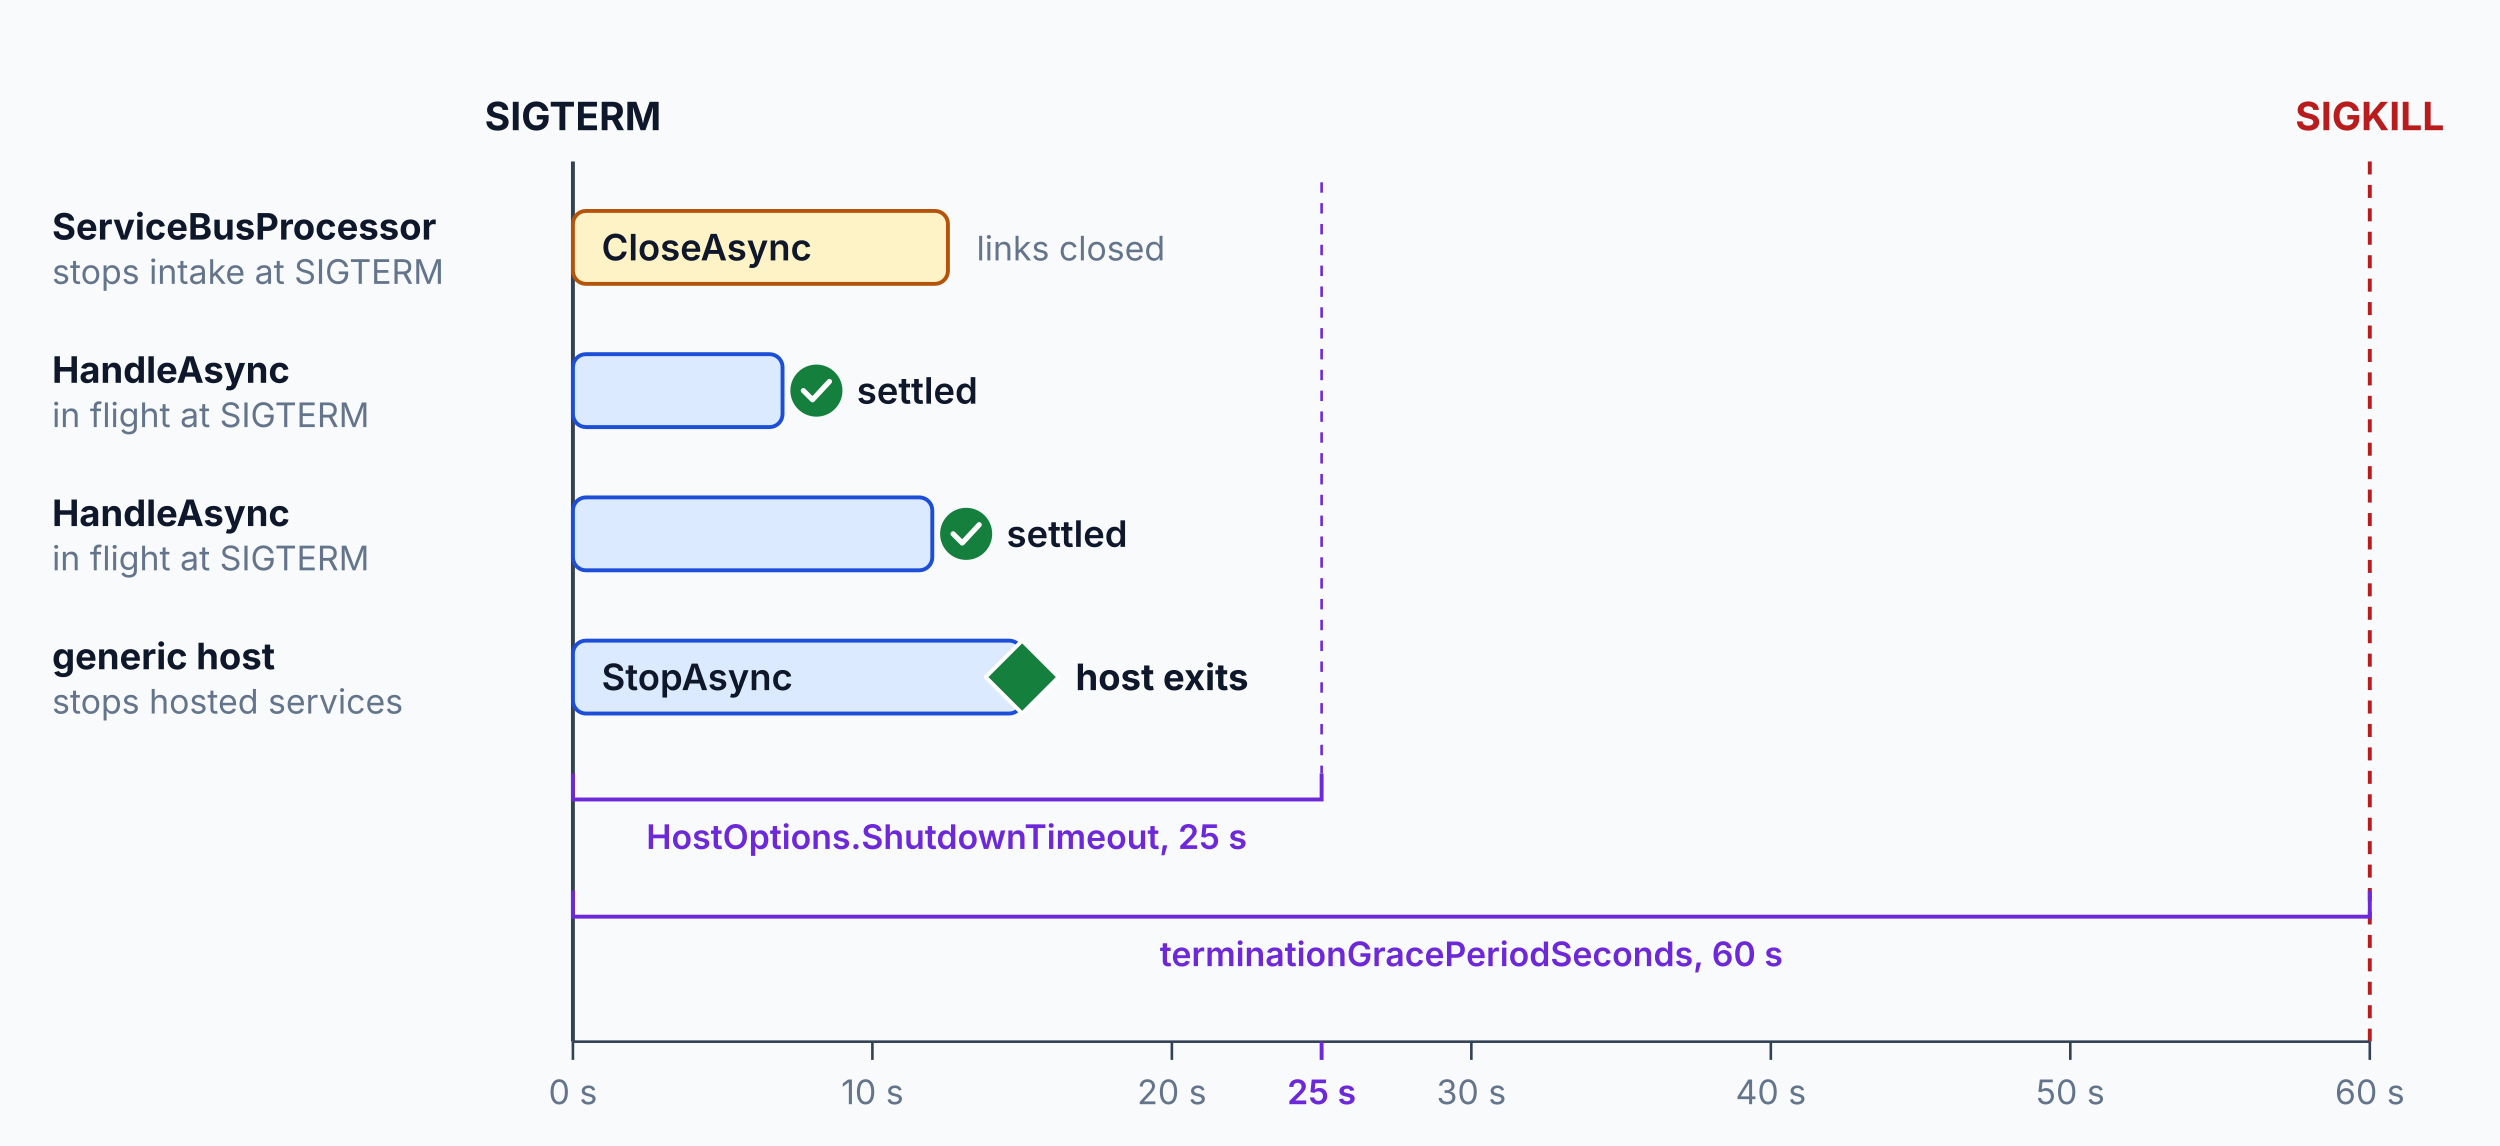
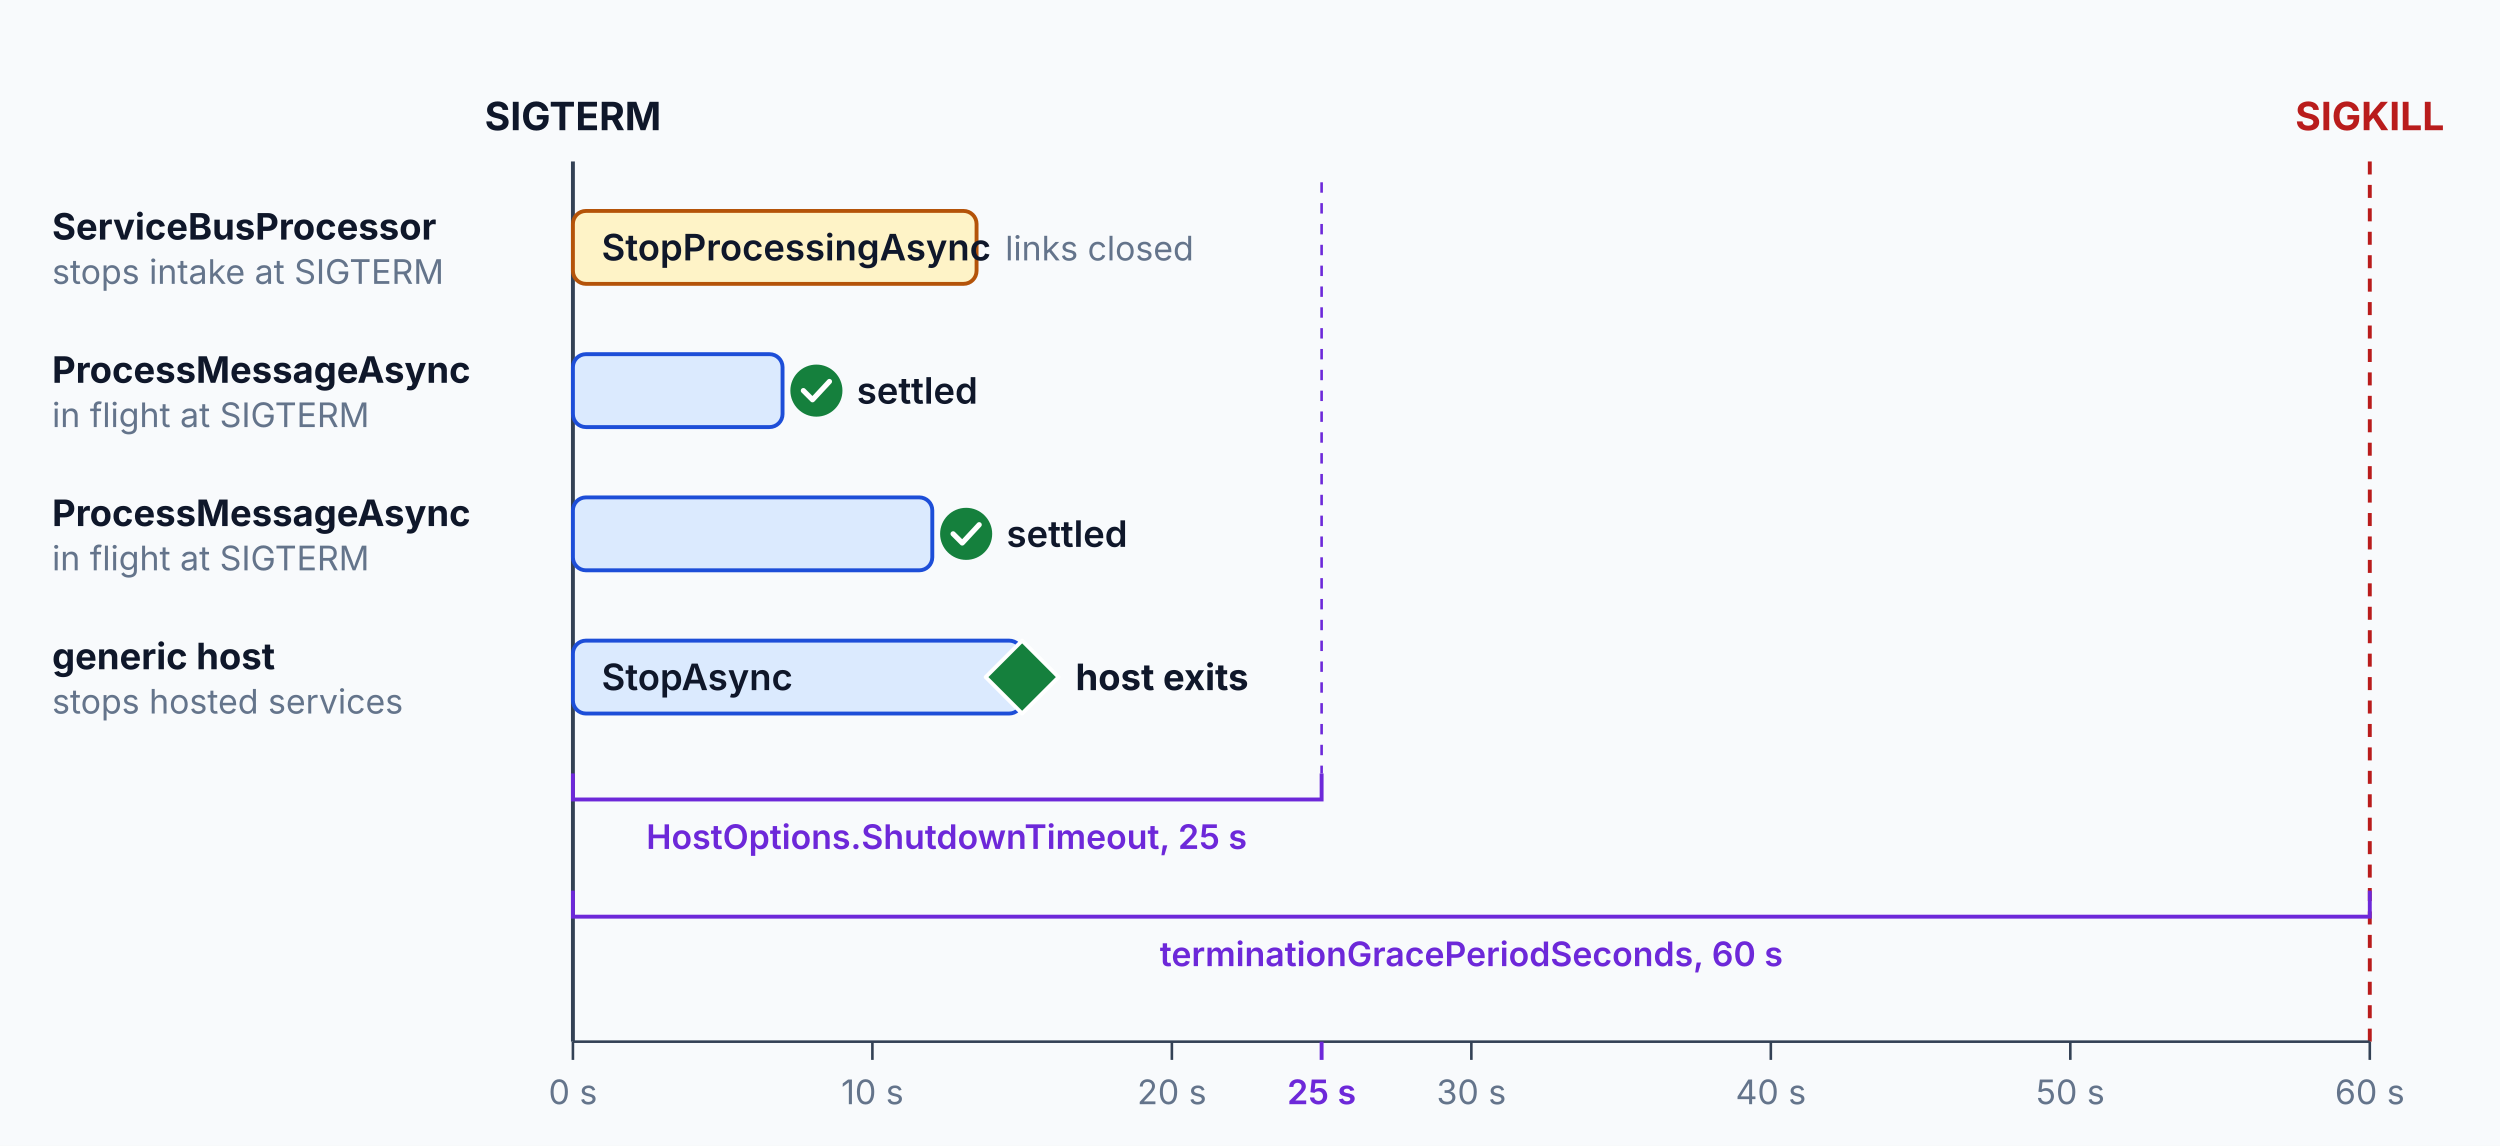
<svg xmlns="http://www.w3.org/2000/svg" viewBox="0 0 1920 880" width="1920" height="880" font-family="'Segoe UI', Inter, Arial, sans-serif" role="img" aria-labelledby="title desc">
  <rect width="1920" height="880" fill="#F8FAFC" />
  <g font-size="30" font-weight="700" text-anchor="middle">
    <text x="440" y="100" fill="#0F172A">SIGTERM</text>
    <text x="1820" y="100" fill="#B91C1C">SIGKILL</text>
  </g>
  <line x1="440" y1="124" x2="440" y2="800" stroke="#334155" stroke-width="3" />
  <line x1="1820" y1="124" x2="1820" y2="800" stroke="#B91C1C" stroke-width="3" stroke-dasharray="10 8" />
  <line x1="1015" y1="140" x2="1015" y2="594" stroke="#6D28D9" stroke-width="2" stroke-dasharray="8 8" />
  <g font-size="28" font-weight="700" fill="#0F172A">
    <text x="40" y="184">ServiceBusProcessor</text>
-     <text x="40" y="294">HandleAsync</text>
-     <text x="40" y="404">HandleAsync</text>
+     <text x="40" y="294">ProcessMessageAsync</text>
+     <text x="40" y="404">ProcessMessageAsync</text>
    <text x="40" y="514">generic host</text>
  </g>
  <g font-size="26" fill="#64748B">
    <text x="40" y="218">stops intake at SIGTERM</text>
    <text x="40" y="328">in flight at SIGTERM</text>
    <text x="40" y="438">in flight at SIGTERM</text>
    <text x="40" y="548">stops hosted services</text>
  </g>
-   <rect x="440" y="162" width="288" height="56" rx="10" fill="#FEF3C7" stroke="#B45309" stroke-width="3" />
+   <rect x="440" y="162" width="310" height="56" rx="10" fill="#FEF3C7" stroke="#B45309" stroke-width="3" />
  <g fill="#DBEAFE" stroke="#1D4ED8" stroke-width="3">
    <rect x="440" y="272" width="161" height="56" rx="10" />
    <rect x="440" y="382" width="276" height="56" rx="10" />
    <rect x="440" y="492" width="345" height="56" rx="10" />
  </g>
  <g font-size="28" font-weight="600" fill="#0F172A">
-     <text x="462" y="200">CloseAsync</text>
+     <text x="462" y="200">StopProcessingAsync</text>
    <text x="462" y="530">StopAsync</text>
    <text x="658" y="310">settled</text>
    <text x="773" y="420">settled</text>
  </g>
-   <text x="750" y="200" font-size="26" fill="#64748B">links closed</text>
+   <text x="772" y="200" font-size="26" fill="#64748B">links closed</text>
  <g fill="#15803D">
    <circle cx="627" cy="300" r="20" />
    <circle cx="742" cy="410" r="20" />
  </g>
  <g fill="none" stroke="#FFFFFF" stroke-width="4" stroke-linecap="round" stroke-linejoin="round">
    <path d="M617 300l7 7l13-14" />
    <path d="M732 410l7 7l13-14" />
  </g>
  <path d="M785 492L813 520L785 548L757 520Z" fill="#15803D" stroke="#FFFFFF" stroke-width="3" stroke-linejoin="round" />
  <text x="826" y="530" font-size="28" font-weight="700" fill="#0F172A">host exits</text>
  <g fill="none" stroke="#6D28D9" stroke-width="3">
    <path d="M440 594V614H1015V594" />
    <path d="M440 684V704H1820V684" />
  </g>
  <g font-size="26" font-weight="600" fill="#6D28D9" text-anchor="middle">
    <text x="727" y="652">HostOptions.ShutdownTimeout, 25 s</text>
    <text x="1130" y="742">terminationGracePeriodSeconds, 60 s</text>
  </g>
  <line x1="440" y1="800" x2="1820" y2="800" stroke="#334155" stroke-width="2" />
  <g stroke="#334155" stroke-width="2">
    <line x1="440" y1="800" x2="440" y2="814" />
    <line x1="670" y1="800" x2="670" y2="814" />
    <line x1="900" y1="800" x2="900" y2="814" />
    <line x1="1130" y1="800" x2="1130" y2="814" />
    <line x1="1360" y1="800" x2="1360" y2="814" />
    <line x1="1590" y1="800" x2="1590" y2="814" />
    <line x1="1820" y1="800" x2="1820" y2="814" />
  </g>
  <line x1="1015" y1="800" x2="1015" y2="814" stroke="#6D28D9" stroke-width="3" />
  <g font-size="26" fill="#64748B" text-anchor="middle">
    <text x="440" y="848">0 s</text>
    <text x="670" y="848">10 s</text>
    <text x="900" y="848">20 s</text>
    <text x="1130" y="848">30 s</text>
    <text x="1360" y="848">40 s</text>
    <text x="1590" y="848">50 s</text>
    <text x="1820" y="848">60 s</text>
  </g>
  <text x="1015" y="848" font-size="26" font-weight="600" fill="#6D28D9" text-anchor="middle">25 s</text>
</svg>
